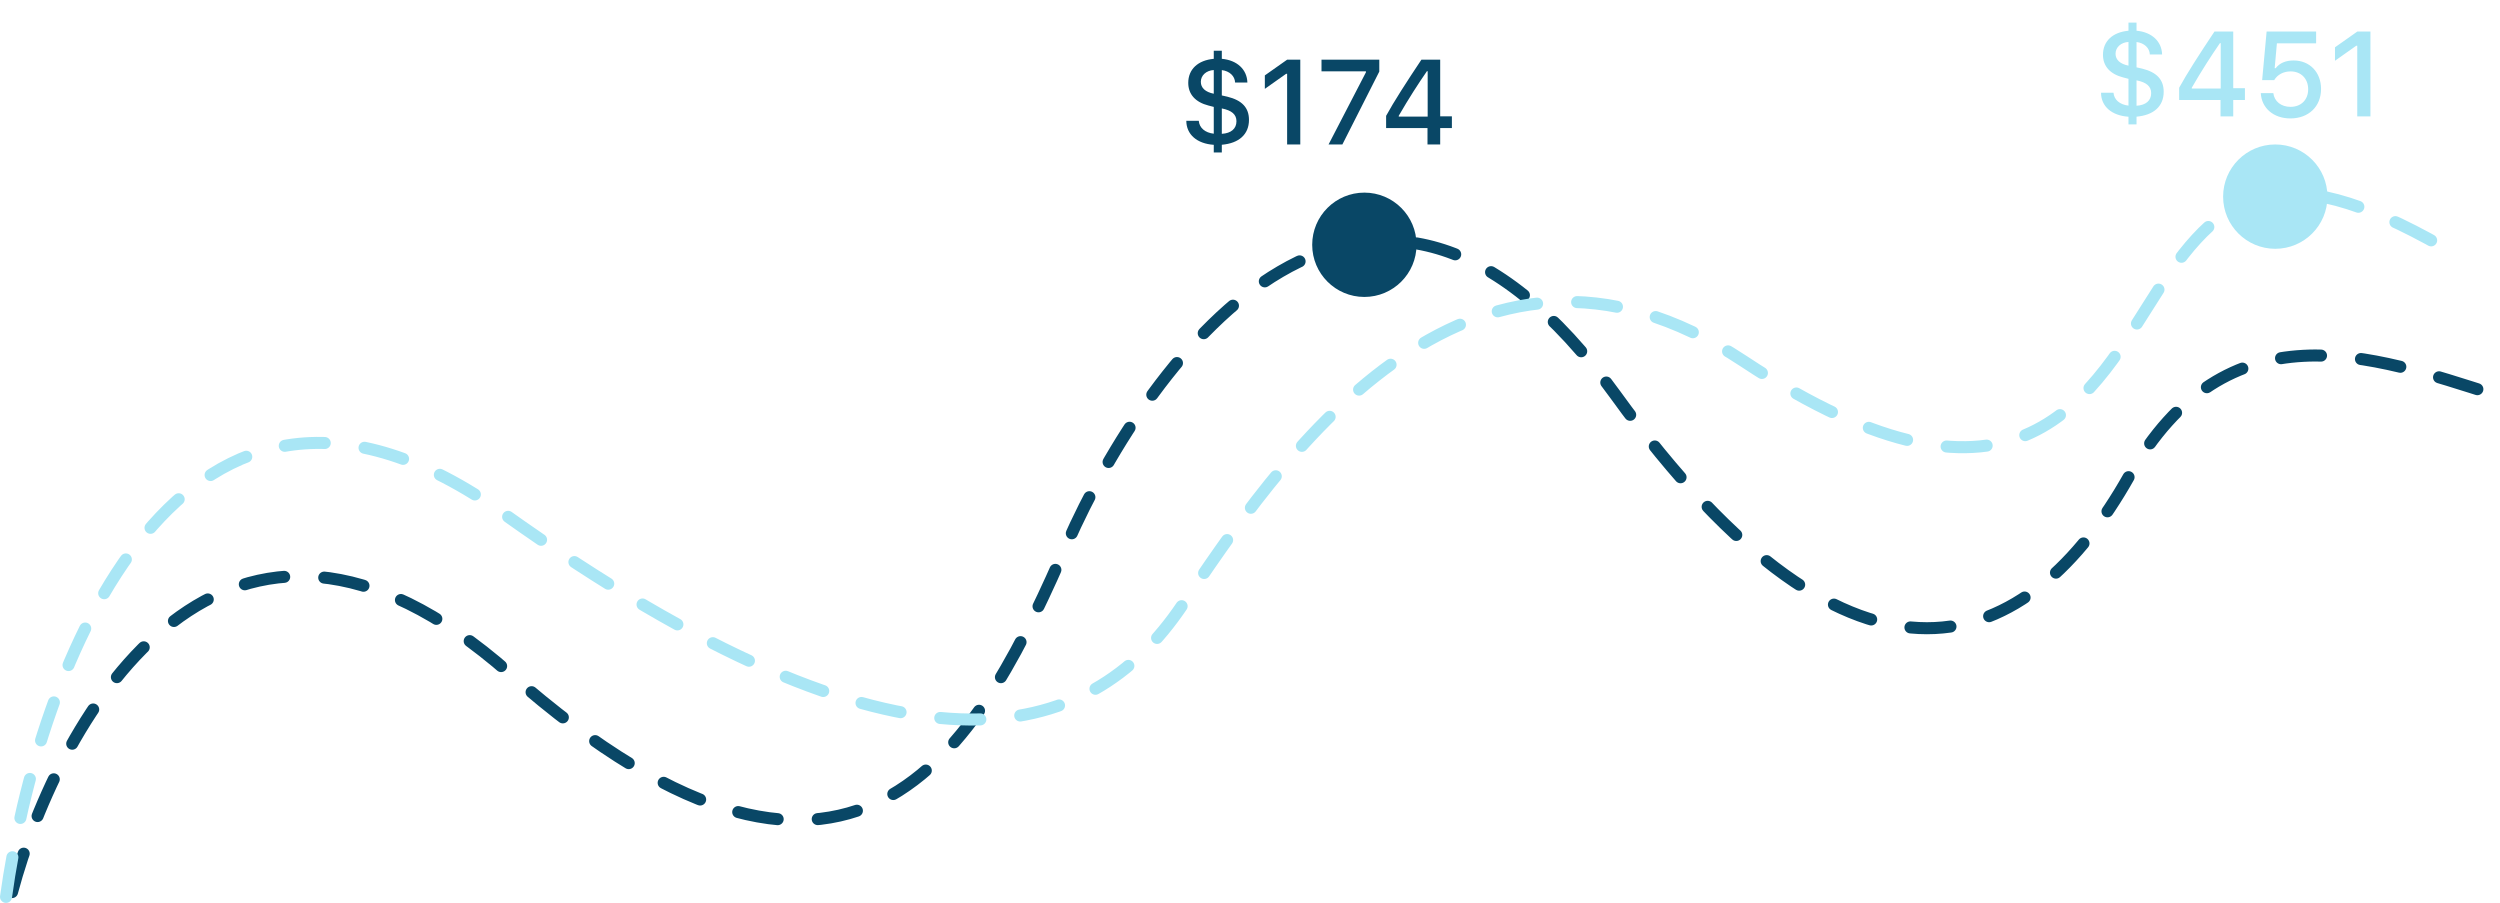
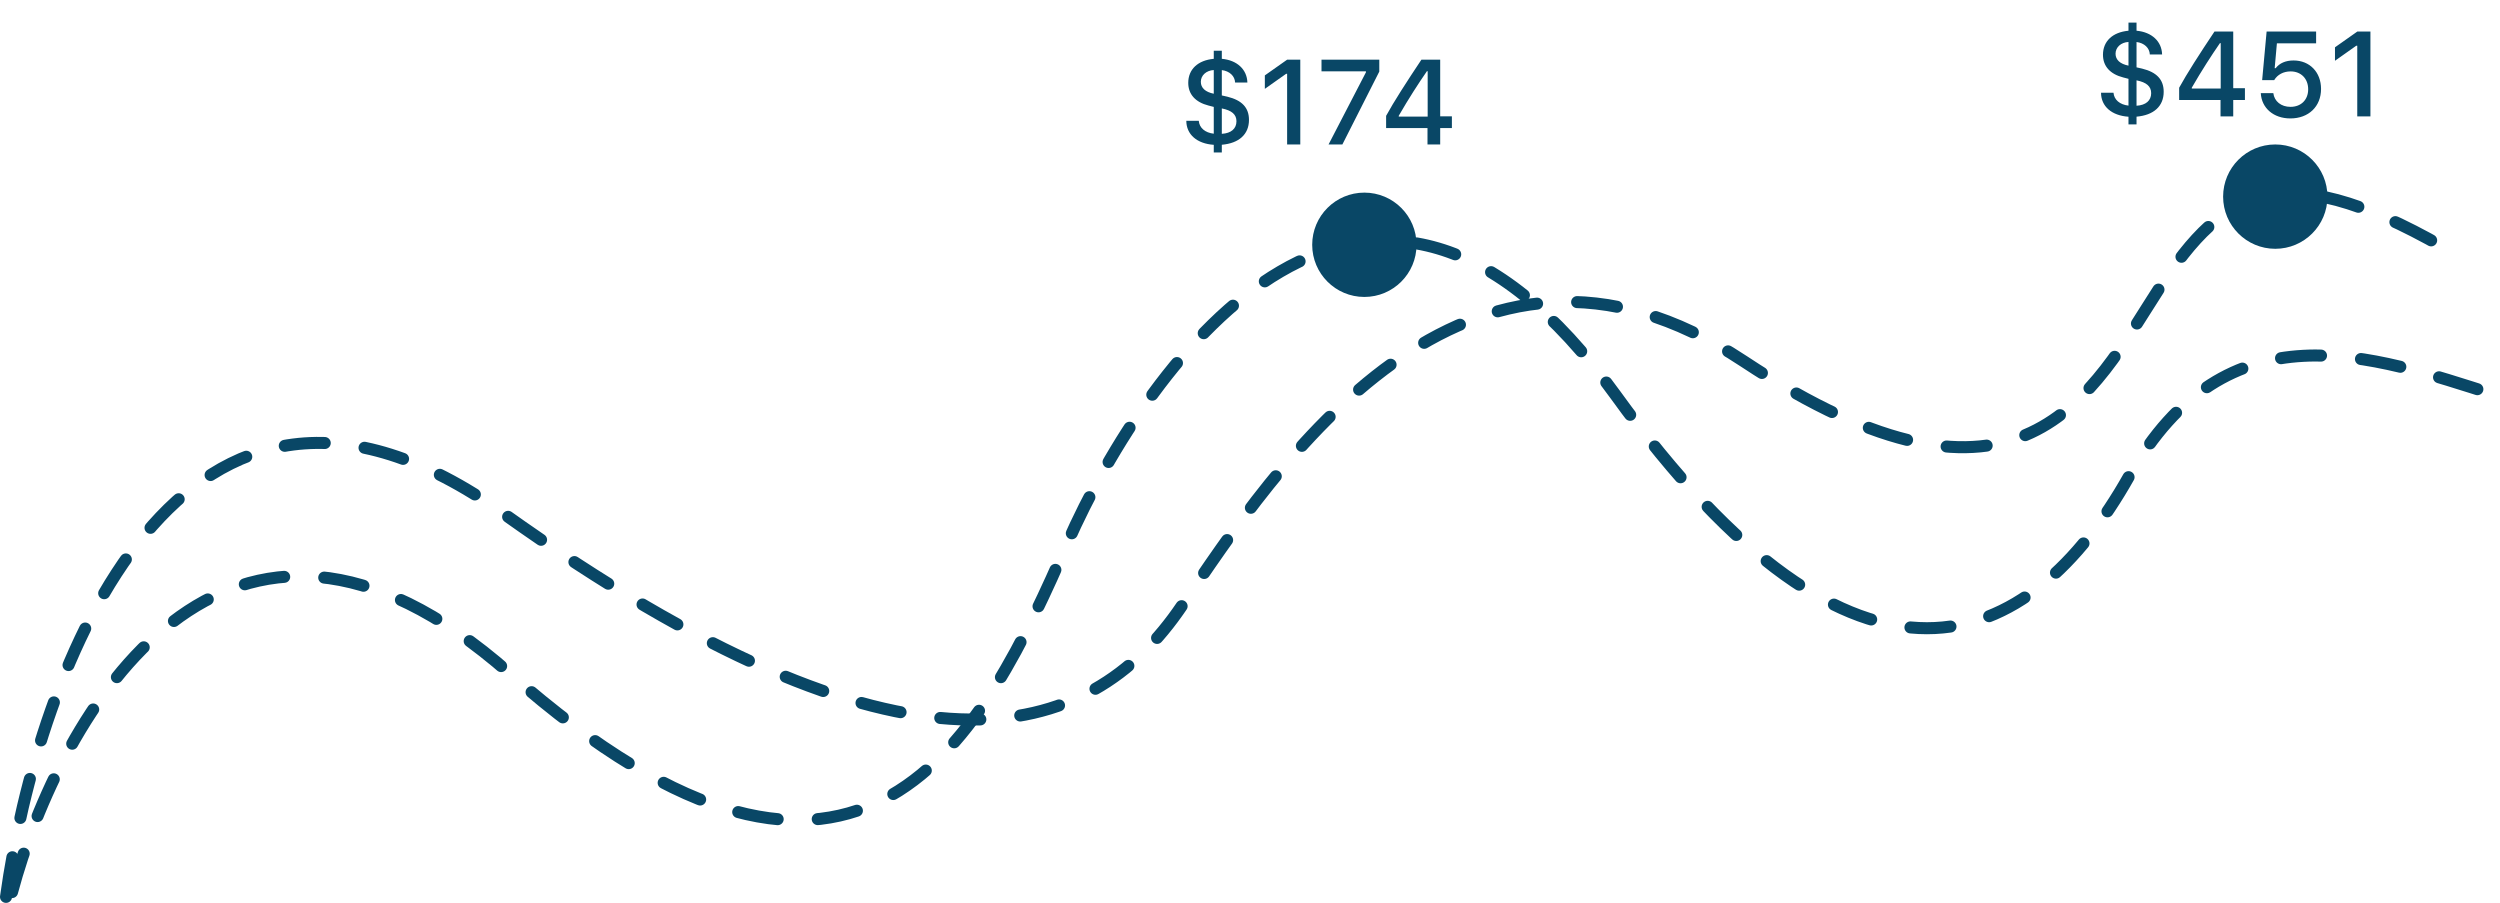
<svg xmlns="http://www.w3.org/2000/svg" width="623" height="225" viewBox="0 0 623 225" fill="none">
  <path d="M3 222.303C14.833 178.137 56.2 105.403 127 167.803C215.5 245.803 245.5 181.803 266 135.303C286.5 88.803 341.5 13.803 402.5 98.303C463.5 182.803 506 162.303 530.5 118.803C555 75.303 591.5 88.803 621.5 98.303" stroke="#094766" stroke-width="3" stroke-linecap="round" stroke-dasharray="10 10" />
-   <path d="M1.5 223.5C9.167 167.667 44.7 70.4 125.5 128C226.5 200 271.5 185 294.5 151C317.5 117 365 44 434.5 90C504 136 521.5 97.5 538 72C554.5 46.5 569.5 38 613 64" stroke="#a9e6f5" stroke-width="3" stroke-linecap="round" stroke-dasharray="10 10" />
+   <path d="M1.5 223.5C9.167 167.667 44.7 70.4 125.5 128C226.5 200 271.5 185 294.5 151C317.5 117 365 44 434.5 90C504 136 521.5 97.5 538 72C554.5 46.5 569.5 38 613 64" stroke="#094766" stroke-width="3" stroke-linecap="round" stroke-dasharray="10 10" />
  <circle cx="340" cy="61" r="13" fill="#094766" />
-   <circle cx="567" cy="49" r="13" fill="#a9e6f5" />
+   <circle cx="567" cy="49" r="13" fill="#094766" />
  <path d="M304.477 37.992V36.073C308.769 35.707 311.244 33.466 311.244 29.877C311.244 26.845 309.516 24.984 305.839 24.091L304.477 23.783V17.47C306.41 17.704 307.729 18.964 307.787 20.575H310.849C310.761 17.309 308.271 14.994 304.477 14.657V12.636H302.47V14.657C298.515 15.023 296.112 17.265 296.112 20.648C296.112 23.505 297.899 25.468 301.166 26.303L302.47 26.64V33.319C300.287 33.07 298.881 31.855 298.734 30.111H295.629C295.644 33.51 298.28 35.81 302.47 36.088V37.992H304.477ZM308.124 30.214C308.124 32.074 306.791 33.217 304.477 33.349V27.02C306.967 27.519 308.124 28.529 308.124 30.214ZM299.247 20.385C299.247 18.788 300.595 17.558 302.47 17.455V23.358C300.36 22.934 299.247 21.894 299.247 20.385ZM320.751 36H324.032V14.862H320.766L315.199 18.788V22.143L320.502 18.393H320.751V36ZM331.078 36H334.521L343.72 17.836V14.862H329.32V17.777H340.395V18.012L331.078 36ZM355.731 36H358.896V31.913H361.811V28.983H358.896V14.862H354.223C350.458 20.502 347.309 25.409 345.419 28.866V31.913H355.731V36ZM348.568 28.852C351.059 24.53 353.49 20.78 355.585 17.748H355.775V29.057H348.568V28.852Z" fill="#094766" />
-   <path d="M532.424 30.992V29.073C536.716 28.707 539.191 26.466 539.191 22.877C539.191 19.845 537.463 17.984 533.786 17.091L532.424 16.783V10.47C534.357 10.704 535.676 11.964 535.734 13.575H538.796C538.708 10.309 536.218 7.994 532.424 7.657V5.636H530.417V7.657C526.462 8.023 524.06 10.265 524.06 13.648C524.06 16.505 525.847 18.468 529.113 19.303L530.417 19.64V26.319C528.234 26.07 526.828 24.855 526.682 23.111H523.576C523.591 26.51 526.228 28.81 530.417 29.088V30.992H532.424ZM536.071 23.214C536.071 25.074 534.738 26.217 532.424 26.349V20.02C534.914 20.519 536.071 21.529 536.071 23.214ZM527.194 13.385C527.194 11.788 528.542 10.558 530.417 10.455V16.358C528.308 15.934 527.194 14.894 527.194 13.385ZM553.356 29H556.521V24.913H559.436V21.983H556.521V7.862H551.848C548.083 13.502 544.934 18.409 543.044 21.866V24.913H553.356V29ZM546.193 21.852C548.684 17.53 551.115 13.78 553.21 10.748H553.4V22.057H546.193V21.852ZM570.759 29.513C575.314 29.513 578.405 26.539 578.405 22.159C578.405 17.999 575.578 15.069 571.564 15.069C569.558 15.069 568.063 15.743 567.097 16.988H566.848L567.404 10.792H577.175V7.862H564.841L563.728 19.962H566.73C567.551 18.6 569.016 17.794 570.832 17.794C573.41 17.794 575.197 19.596 575.197 22.247C575.197 24.884 573.425 26.627 570.788 26.627C568.474 26.627 566.76 25.265 566.511 23.214H563.391C563.581 26.92 566.555 29.513 570.759 29.513ZM587.429 29H590.71V7.862H587.443L581.877 11.788V15.143L587.18 11.393H587.429V29Z" fill="#a9e6f5" />
+   <path d="M532.424 30.992V29.073C536.716 28.707 539.191 26.466 539.191 22.877C539.191 19.845 537.463 17.984 533.786 17.091L532.424 16.783V10.47C534.357 10.704 535.676 11.964 535.734 13.575H538.796C538.708 10.309 536.218 7.994 532.424 7.657V5.636H530.417V7.657C526.462 8.023 524.06 10.265 524.06 13.648C524.06 16.505 525.847 18.468 529.113 19.303L530.417 19.64V26.319C528.234 26.07 526.828 24.855 526.682 23.111H523.576C523.591 26.51 526.228 28.81 530.417 29.088V30.992H532.424ZM536.071 23.214C536.071 25.074 534.738 26.217 532.424 26.349V20.02C534.914 20.519 536.071 21.529 536.071 23.214ZM527.194 13.385C527.194 11.788 528.542 10.558 530.417 10.455V16.358C528.308 15.934 527.194 14.894 527.194 13.385ZM553.356 29H556.521V24.913H559.436V21.983H556.521V7.862H551.848C548.083 13.502 544.934 18.409 543.044 21.866V24.913H553.356V29ZM546.193 21.852C548.684 17.53 551.115 13.78 553.21 10.748H553.4V22.057H546.193V21.852ZM570.759 29.513C575.314 29.513 578.405 26.539 578.405 22.159C578.405 17.999 575.578 15.069 571.564 15.069C569.558 15.069 568.063 15.743 567.097 16.988H566.848L567.404 10.792H577.175V7.862H564.841L563.728 19.962H566.73C567.551 18.6 569.016 17.794 570.832 17.794C573.41 17.794 575.197 19.596 575.197 22.247C575.197 24.884 573.425 26.627 570.788 26.627C568.474 26.627 566.76 25.265 566.511 23.214H563.391C563.581 26.92 566.555 29.513 570.759 29.513ZM587.429 29H590.71V7.862H587.443L581.877 11.788V15.143L587.18 11.393H587.429V29Z" fill="#094766" />
</svg>
